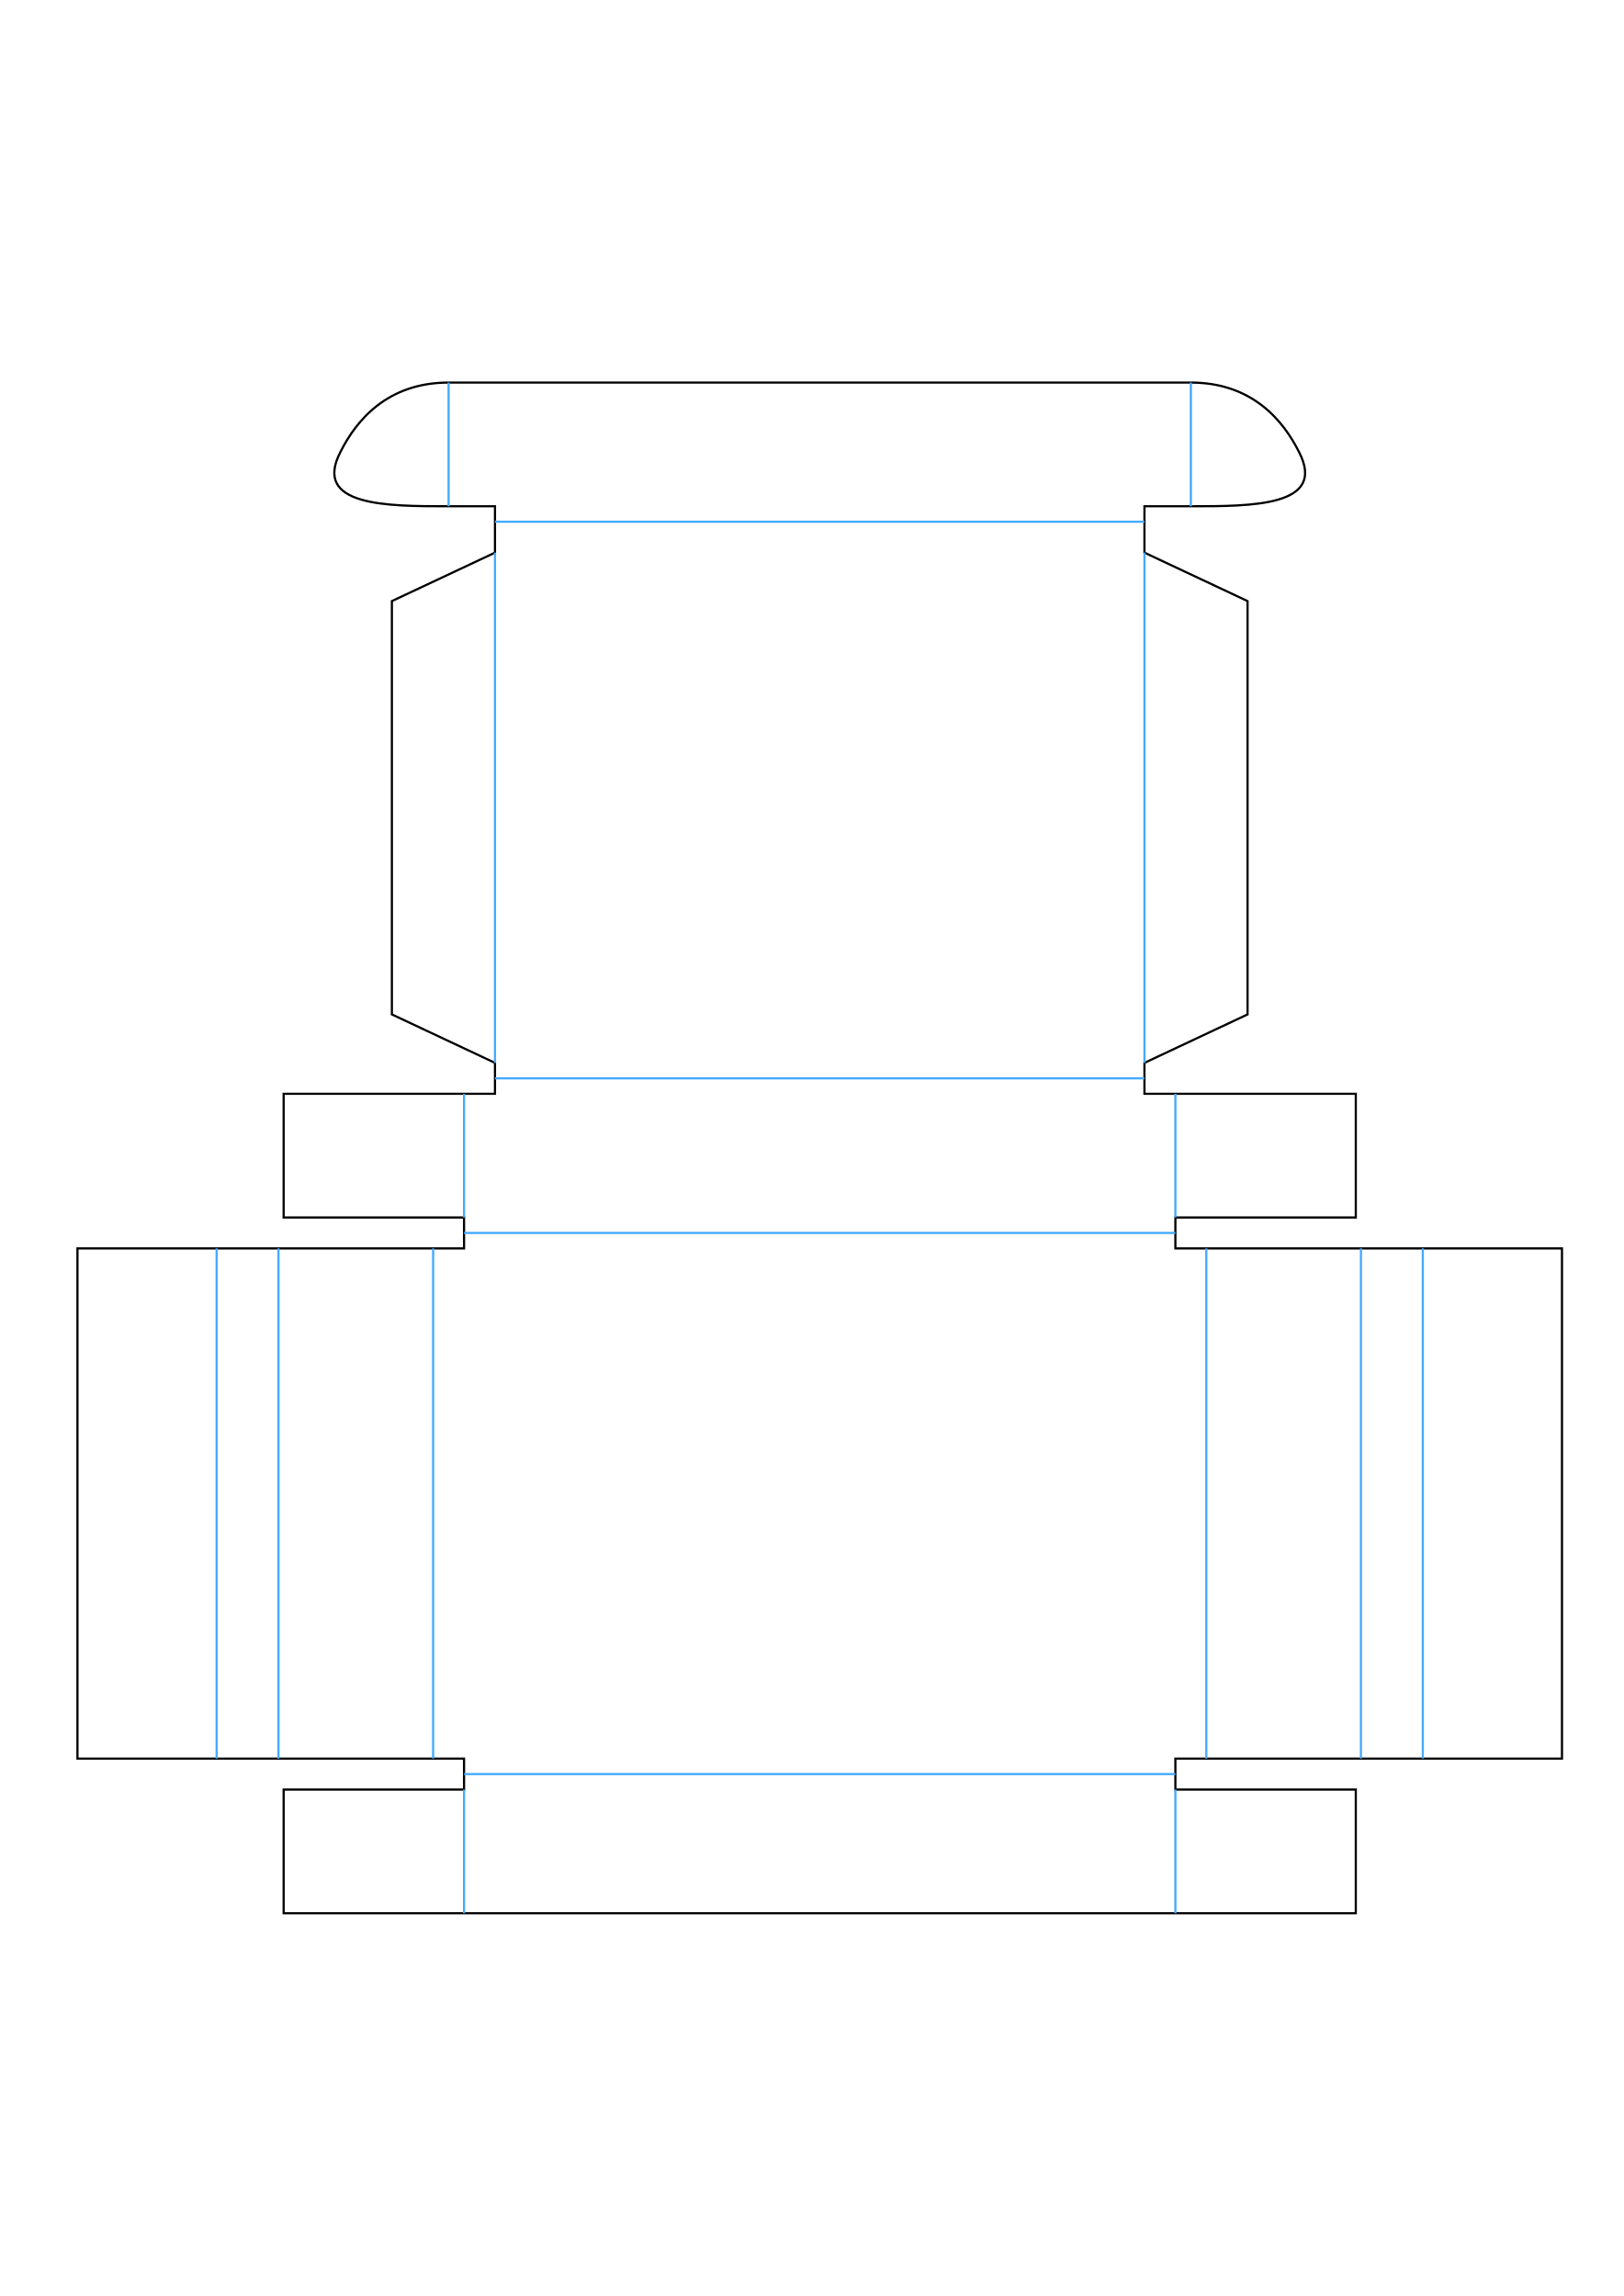
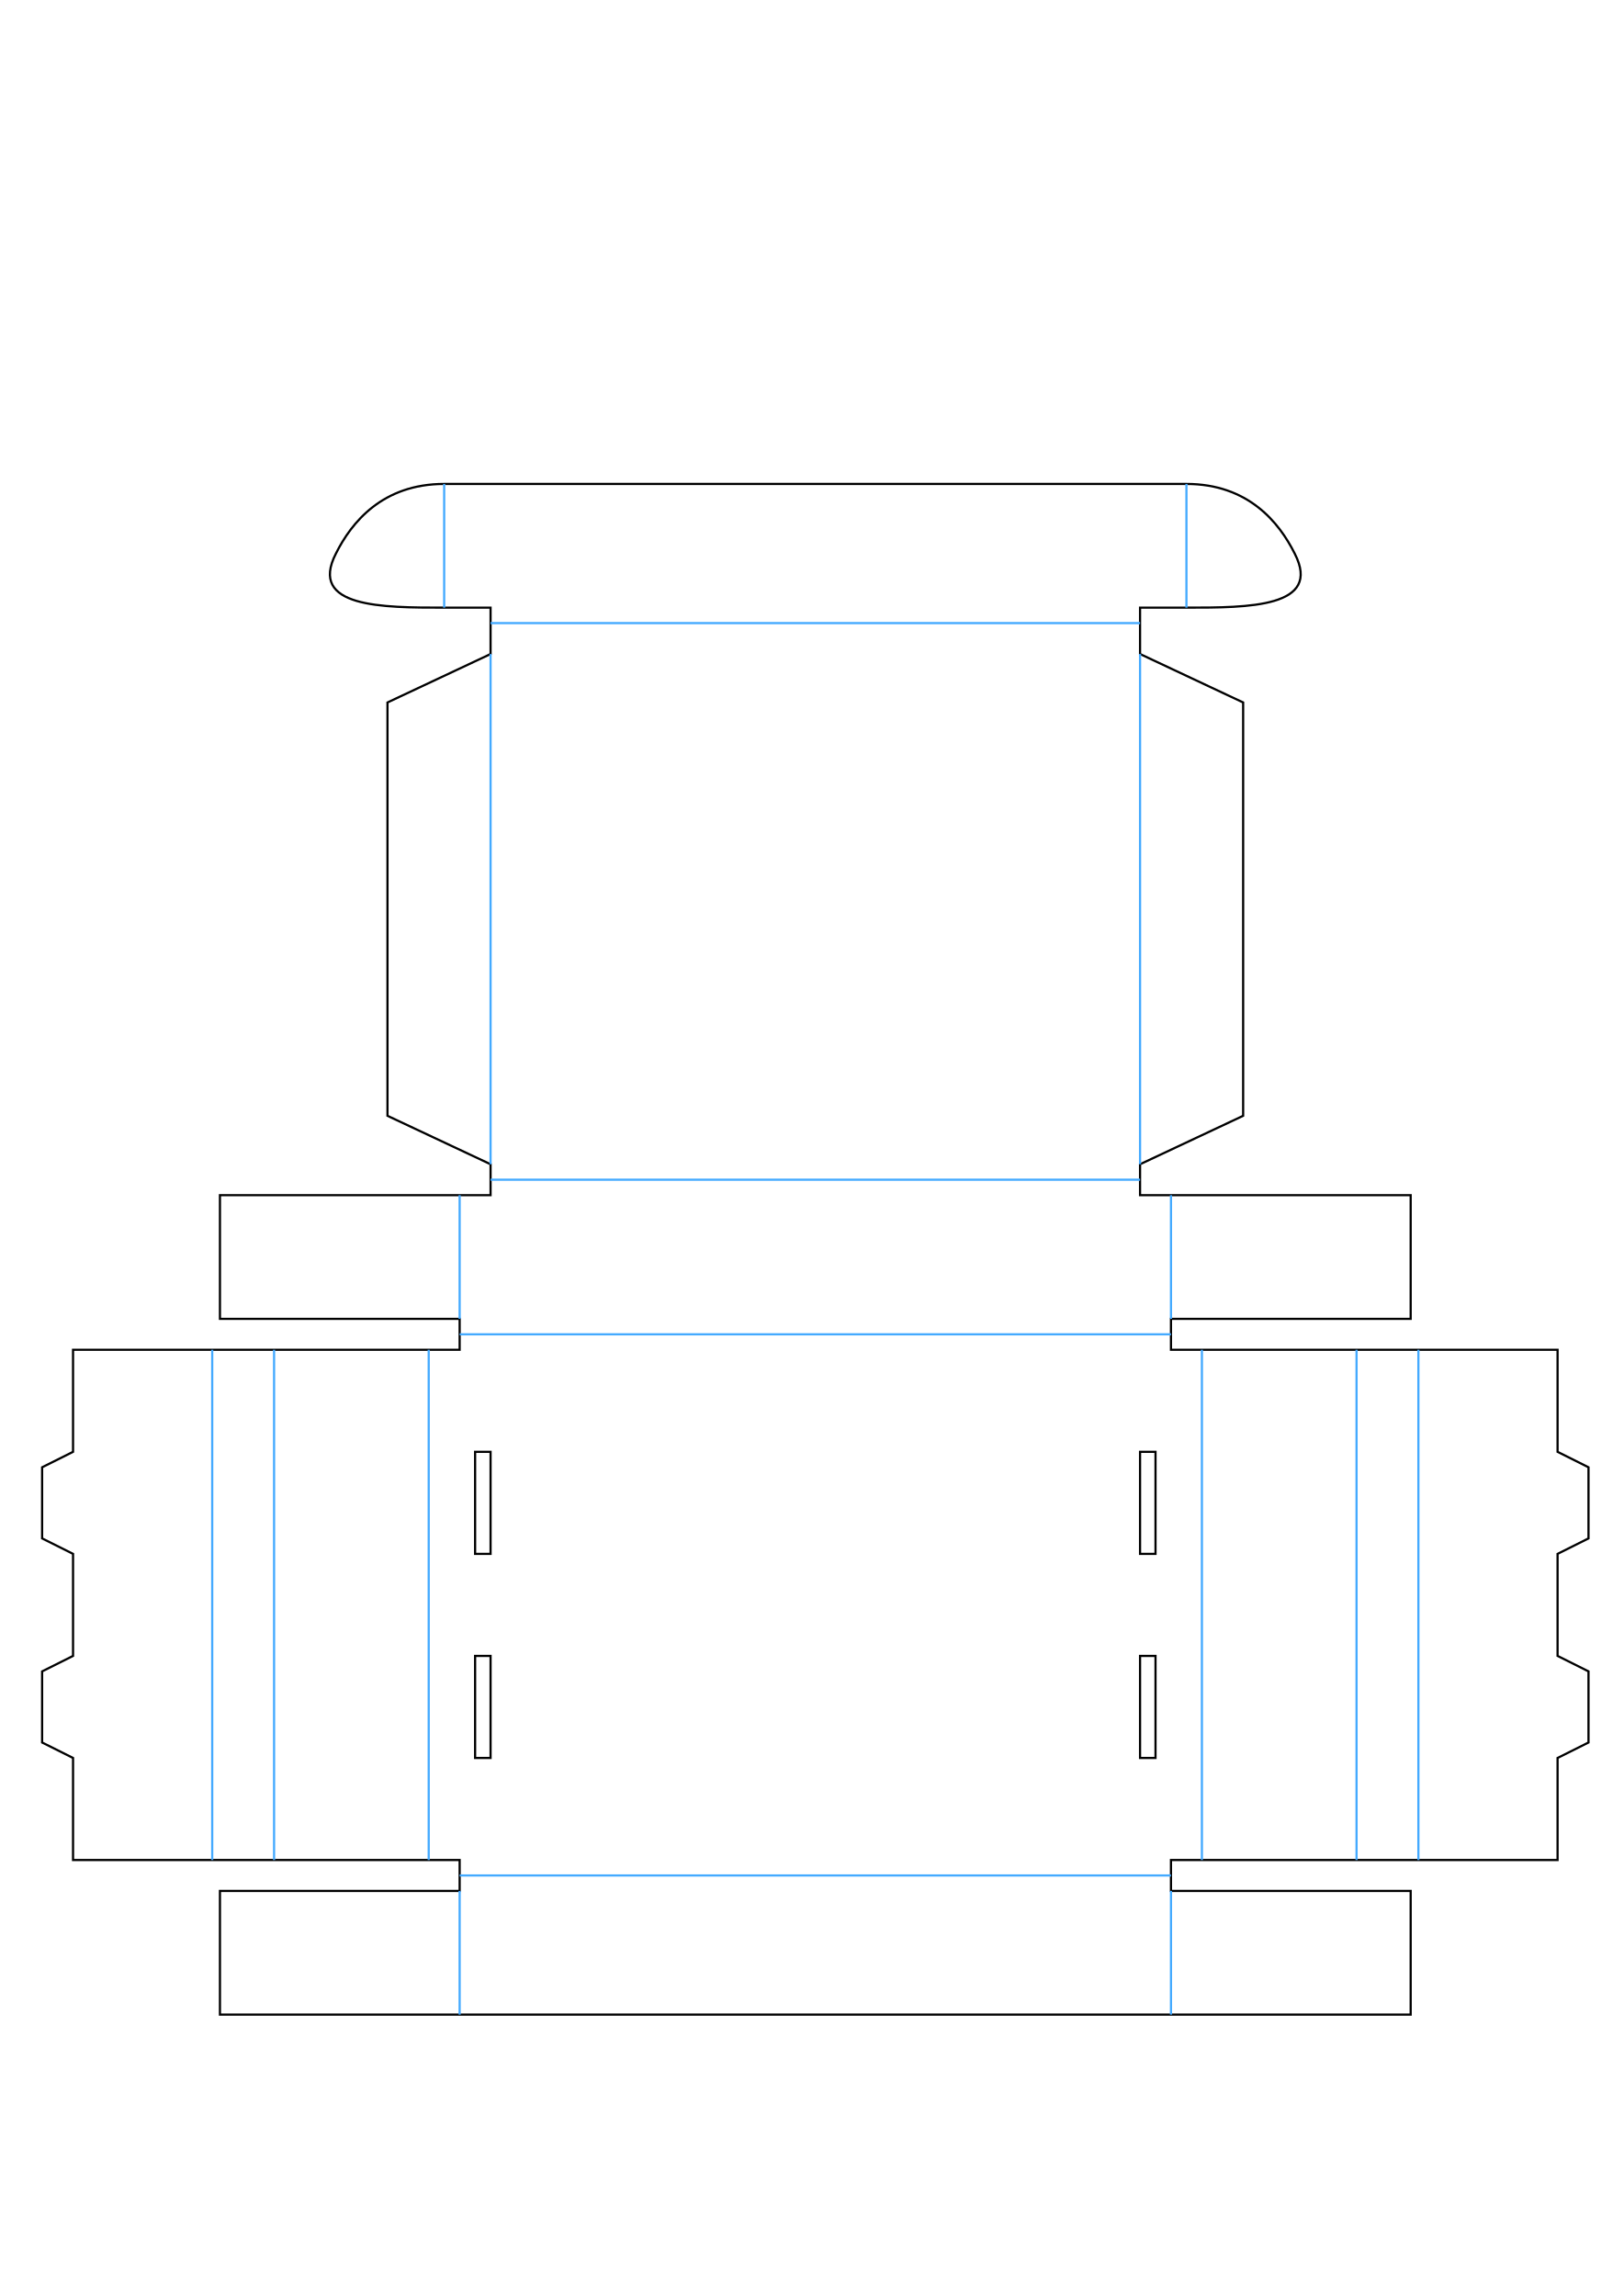
<svg xmlns="http://www.w3.org/2000/svg" width="210mm" height="297mm" viewBox="0 0 744.094 1052.362" id="svg4172" version="1.1">
  <defs id="defs4174" />
-   <g transform="translate(0,-3.464567e-6)" id="layer1">
-     <g id="g7755" transform="matrix(1,0,0,-1,212.6599,876.9245)">
-       <path id="path7757" d="m 0,0 -82.677,0 0,56.693 82.677,0 0,14.173 -14.173,0 -70.866,0 -28.346,0 -63.78,0 0,233.858 63.78,0 28.346,0 70.866,0 14.173,0 0,14.173 -82.677,0 0,56.693 96.85,0 0,14.173 -47.244,22.205 0,189.449 47.244,22.205 0,21.26 -21.26,0 c -28.346,0 -62.362,0 -49.606,24.803 7.087,14.173 21.26,31.89 49.606,31.89 l 340.157,0 c 28.346,0 42.52,-17.717 49.606,-31.89 12.756,-24.803 -21.26,-24.803 -49.606,-24.803 l -21.26,0 0,-21.26 47.244,-22.205 0,-189.449 -47.244,-22.205 0,-14.173 96.85,0 0,-56.693 -82.677,0 0,-14.173 14.173,0 70.866,0 28.346,0 63.78,0 0,-233.858 -63.78,0 -28.346,0 -70.866,0 -14.173,0 0,-14.173 82.677,0 0,-56.693 -82.677,0 z" style="fill:none;stroke:#000000" />
-       <path id="path7759" d="M 0,0 0,56.693" style="fill:none;stroke:#44aaff" />
-       <path id="path7761" d="m -14.173,70.866 0,233.858" style="fill:none;stroke:#44aaff" />
-       <path id="path7763" d="m 0,318.898 0,56.693" style="fill:none;stroke:#44aaff" />
-       <path id="path7765" d="m 14.173,389.764 0,233.858" style="fill:none;stroke:#44aaff" />
-       <path id="path7767" d="m -7.087,644.882 0,56.693" style="fill:none;stroke:#44aaff" />
-       <path id="path7769" d="m -85.039,70.866 0,233.858" style="fill:none;stroke:#44aaff" />
-       <path id="path7771" d="m -113.386,70.866 0,233.858" style="fill:none;stroke:#44aaff" />
-       <path id="path7773" d="m 325.984,0 0,56.693" style="fill:none;stroke:#44aaff" />
-       <path id="path7775" d="m 340.157,70.866 0,233.858" style="fill:none;stroke:#44aaff" />
-       <path id="path7777" d="m 325.984,318.898 0,56.693" style="fill:none;stroke:#44aaff" />
-       <path id="path7779" d="m 311.811,389.764 0,233.858" style="fill:none;stroke:#44aaff" />
-       <path id="path7781" d="m 333.071,644.882 0,56.693" style="fill:none;stroke:#44aaff" />
-       <path id="path7783" d="m 411.024,70.866 0,233.858" style="fill:none;stroke:#44aaff" />
-       <path id="path7785" d="m 439.37,70.866 0,233.858" style="fill:none;stroke:#44aaff" />
-       <path id="path7787" d="m 0,63.78 325.984,0" style="fill:none;stroke:#44aaff" />
-       <path id="path7789" d="m 0,311.811 325.984,0" style="fill:none;stroke:#44aaff" />
-       <path id="path7791" d="m 14.173,382.677 297.638,0" style="fill:none;stroke:#44aaff" />
-       <path id="path7793" d="m 14.173,637.795 297.638,0" style="fill:none;stroke:#44aaff" />
+   <g id="layer1" transform="translate(0,-3.464567e-6)">
+     <g id="g5409" transform="matrix(1,0,0,-1,210.6396,923.3915)">
+       <path id="path5411" d="m 0,0 -109.843,0 0,56.693 109.843,0 0,14.173 -14.173,0 -70.866,0 -28.346,0 -63.78,0 0,46.772 -14.173,7.087 0,32.598 14.173,7.087 0,46.772 -14.173,7.087 0,32.598 14.173,7.087 0,46.772 63.78,0 28.346,0 70.866,0 14.173,0 0,14.173 -109.843,0 0,56.693 124.016,0 0,14.173 -47.244,22.205 0,189.449 47.244,22.205 0,21.26 -21.26,0 c -28.346,0 -62.362,0 -49.606,24.803 7.087,14.173 21.26,31.89 49.606,31.89 l 340.157,0 c 28.346,0 42.52,-17.717 49.606,-31.89 12.756,-24.803 -21.26,-24.803 -49.606,-24.803 l -21.26,0 0,-21.26 47.244,-22.205 0,-189.449 -47.244,-22.205 0,-14.173 124.016,0 0,-56.693 -109.843,0 0,-14.173 14.173,0 70.866,0 28.346,0 63.78,0 0,-46.772 14.173,-7.087 0,-32.598 -14.173,-7.087 0,-46.772 14.173,-7.087 0,-32.598 -14.173,-7.087 0,-46.772 -63.78,0 -28.346,0 -70.866,0 -14.173,0 0,-14.173 109.843,0 0,-56.693 -109.843,0 z" style="fill:none;stroke:#000000" />
+       <path id="path5413" d="m 7.087,117.638 7.087,0 0,46.772 -7.087,0 z" style="fill:none;stroke:#000000" />
+       <path id="path5415" d="m 7.087,211.181 7.087,0 0,46.772 -7.087,0 z" style="fill:none;stroke:#000000" />
+       <path id="path5417" d="m 318.898,257.953 -7.087,0 0,-46.772 7.087,0 z" style="fill:none;stroke:#000000" />
+       <path id="path5419" d="m 318.898,164.409 -7.087,0 0,-46.772 7.087,0 z" style="fill:none;stroke:#000000" />
+       <path id="path5421" d="M 0,0 0,56.693" style="fill:none;stroke:#44aaff" />
+       <path id="path5423" d="m -14.173,70.866 0,233.858" style="fill:none;stroke:#44aaff" />
+       <path id="path5425" d="m 0,318.898 0,56.693" style="fill:none;stroke:#44aaff" />
+       <path id="path5427" d="m 14.173,389.764 0,233.858" style="fill:none;stroke:#44aaff" />
+       <path id="path5429" d="m -7.087,644.882 0,56.693" style="fill:none;stroke:#44aaff" />
+       <path id="path5431" d="m -85.039,70.866 0,233.858" style="fill:none;stroke:#44aaff" />
+       <path id="path5433" d="m -113.386,70.866 0,233.858" style="fill:none;stroke:#44aaff" />
+       <path id="path5435" d="m 325.984,0 0,56.693" style="fill:none;stroke:#44aaff" />
+       <path id="path5437" d="m 340.157,70.866 0,233.858" style="fill:none;stroke:#44aaff" />
+       <path id="path5439" d="m 325.984,318.898 0,56.693" style="fill:none;stroke:#44aaff" />
+       <path id="path5441" d="m 311.811,389.764 0,233.858" style="fill:none;stroke:#44aaff" />
+       <path id="path5443" d="m 333.071,644.882 0,56.693" style="fill:none;stroke:#44aaff" />
+       <path id="path5445" d="m 411.024,70.866 0,233.858" style="fill:none;stroke:#44aaff" />
+       <path id="path5447" d="m 439.37,70.866 0,233.858" style="fill:none;stroke:#44aaff" />
+       <path id="path5449" d="m 0,63.78 325.984,0" style="fill:none;stroke:#44aaff" />
+       <path id="path5451" d="m 0,311.811 325.984,0" style="fill:none;stroke:#44aaff" />
+       <path id="path5453" d="m 14.173,382.677 297.638,0" style="fill:none;stroke:#44aaff" />
+       <path id="path5455" d="m 14.173,637.795 297.638,0" style="fill:none;stroke:#44aaff" />
    </g>
  </g>
</svg>
